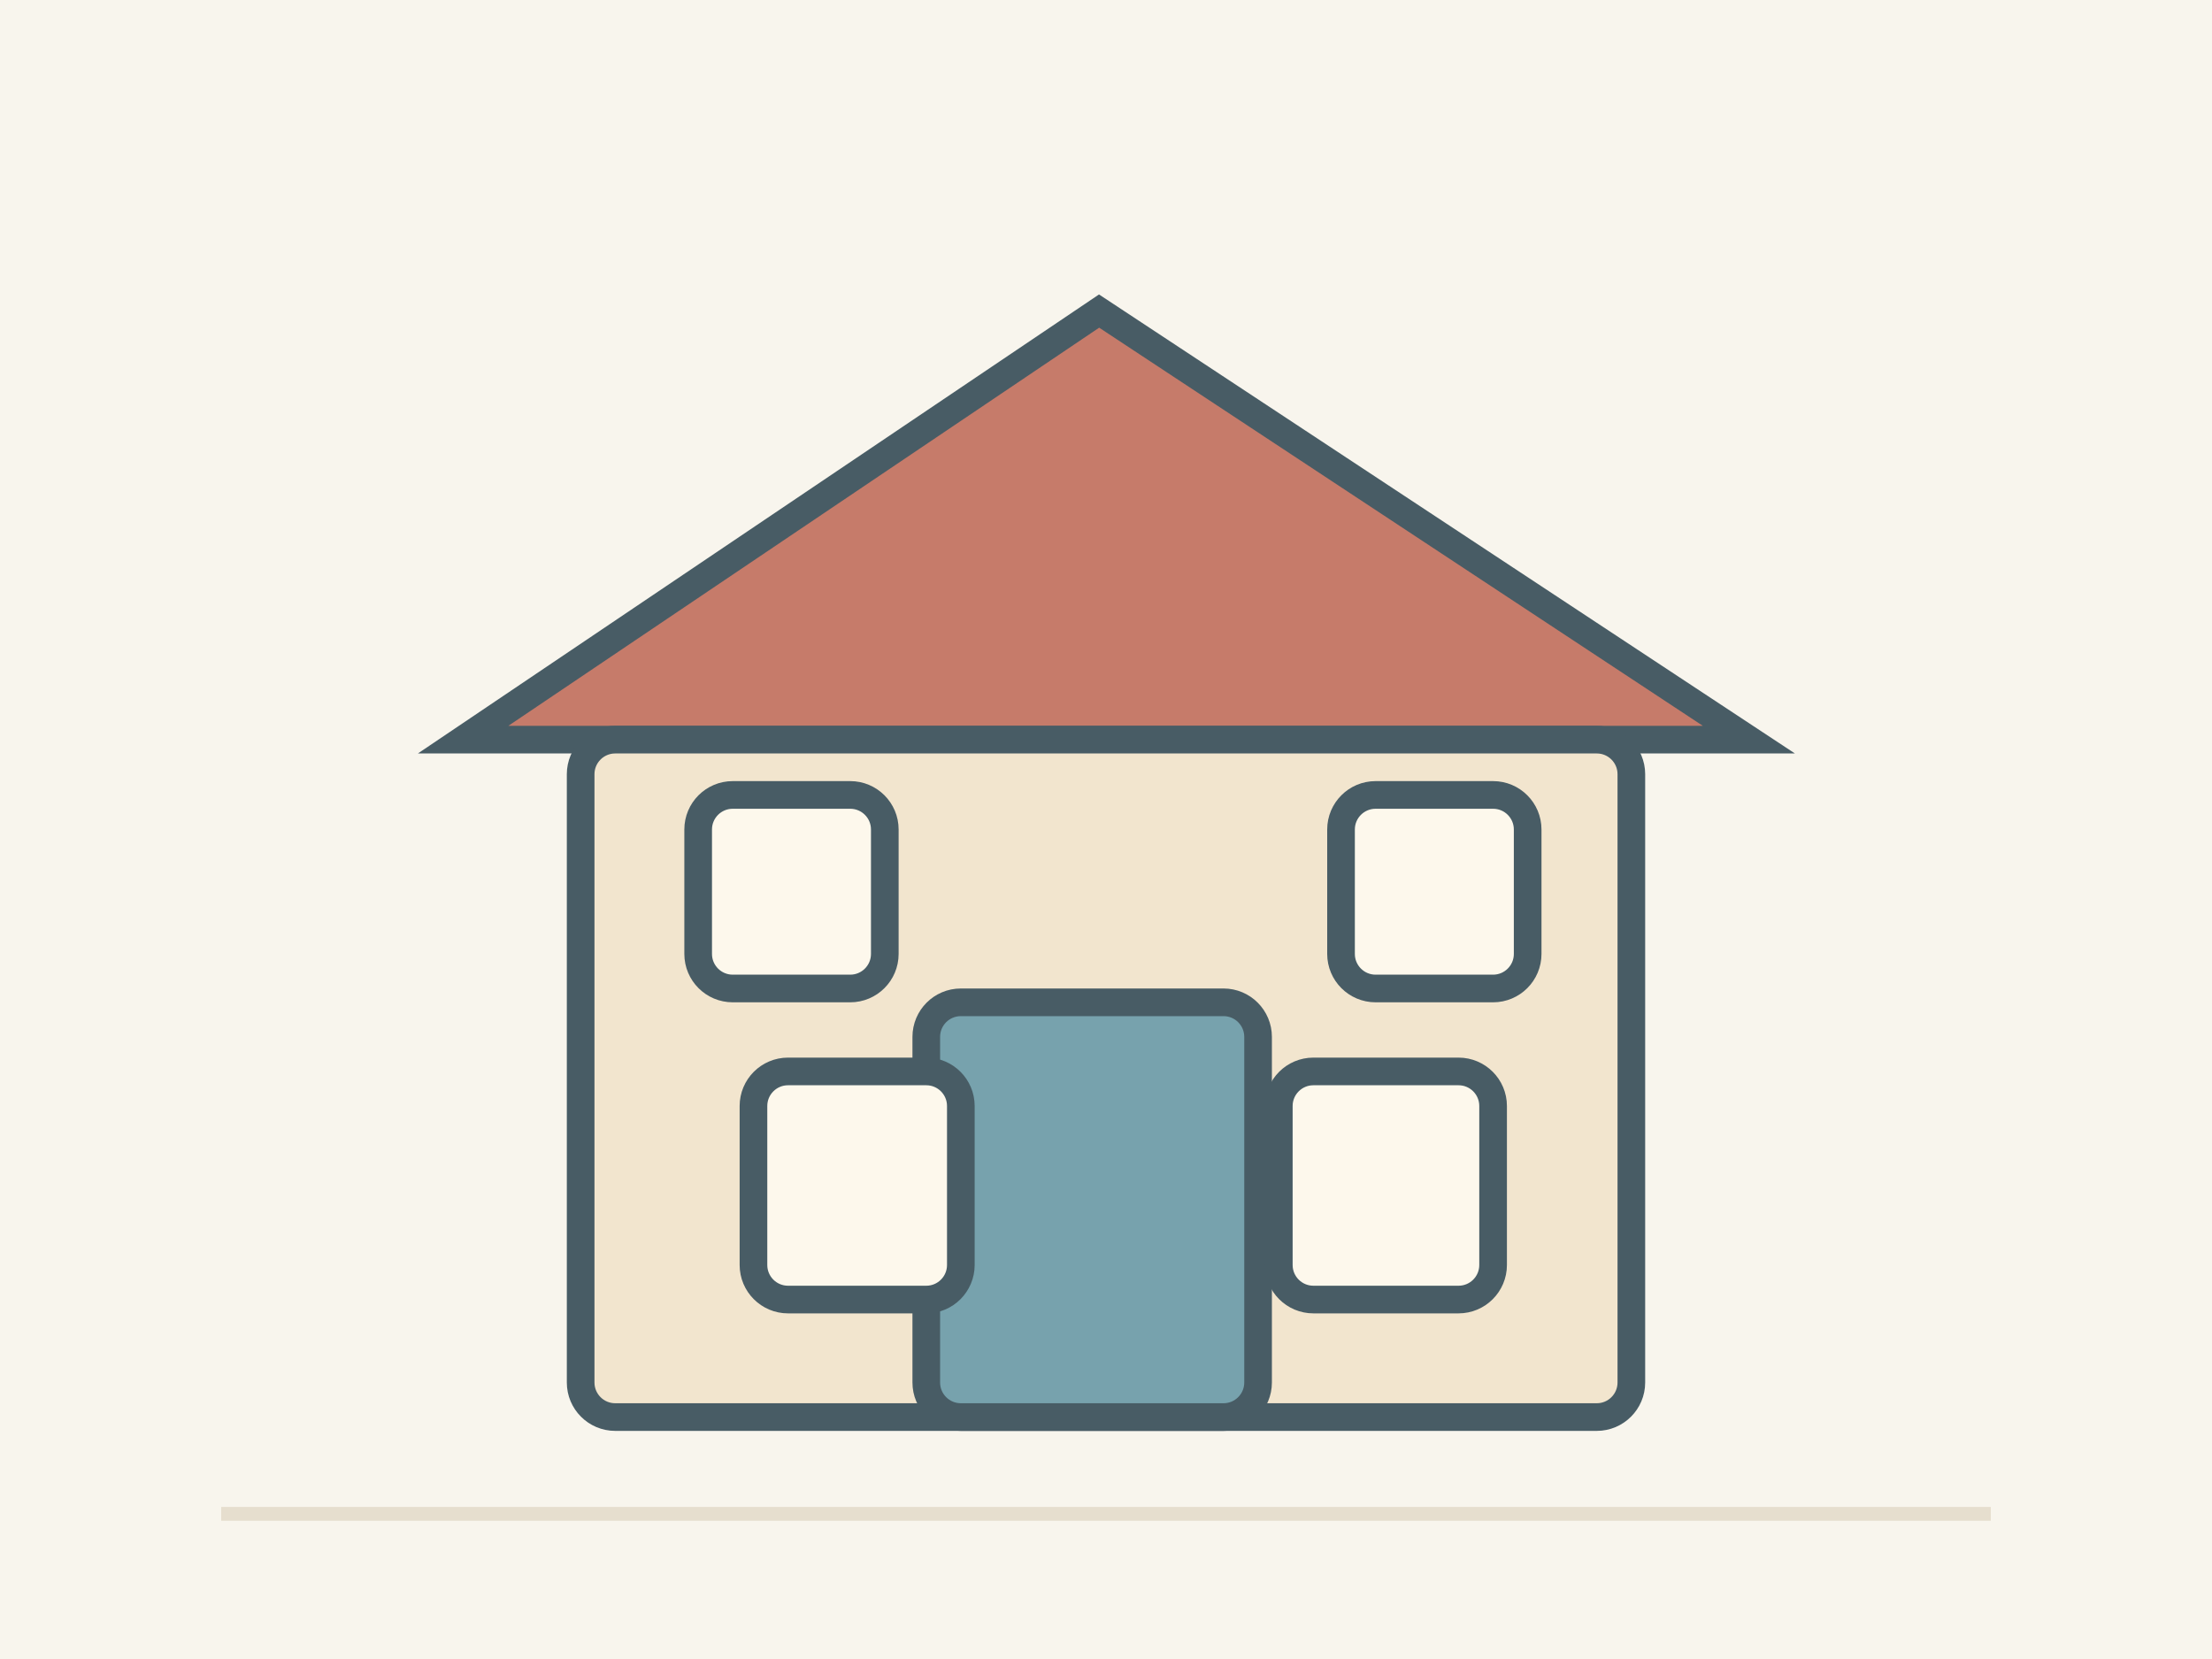
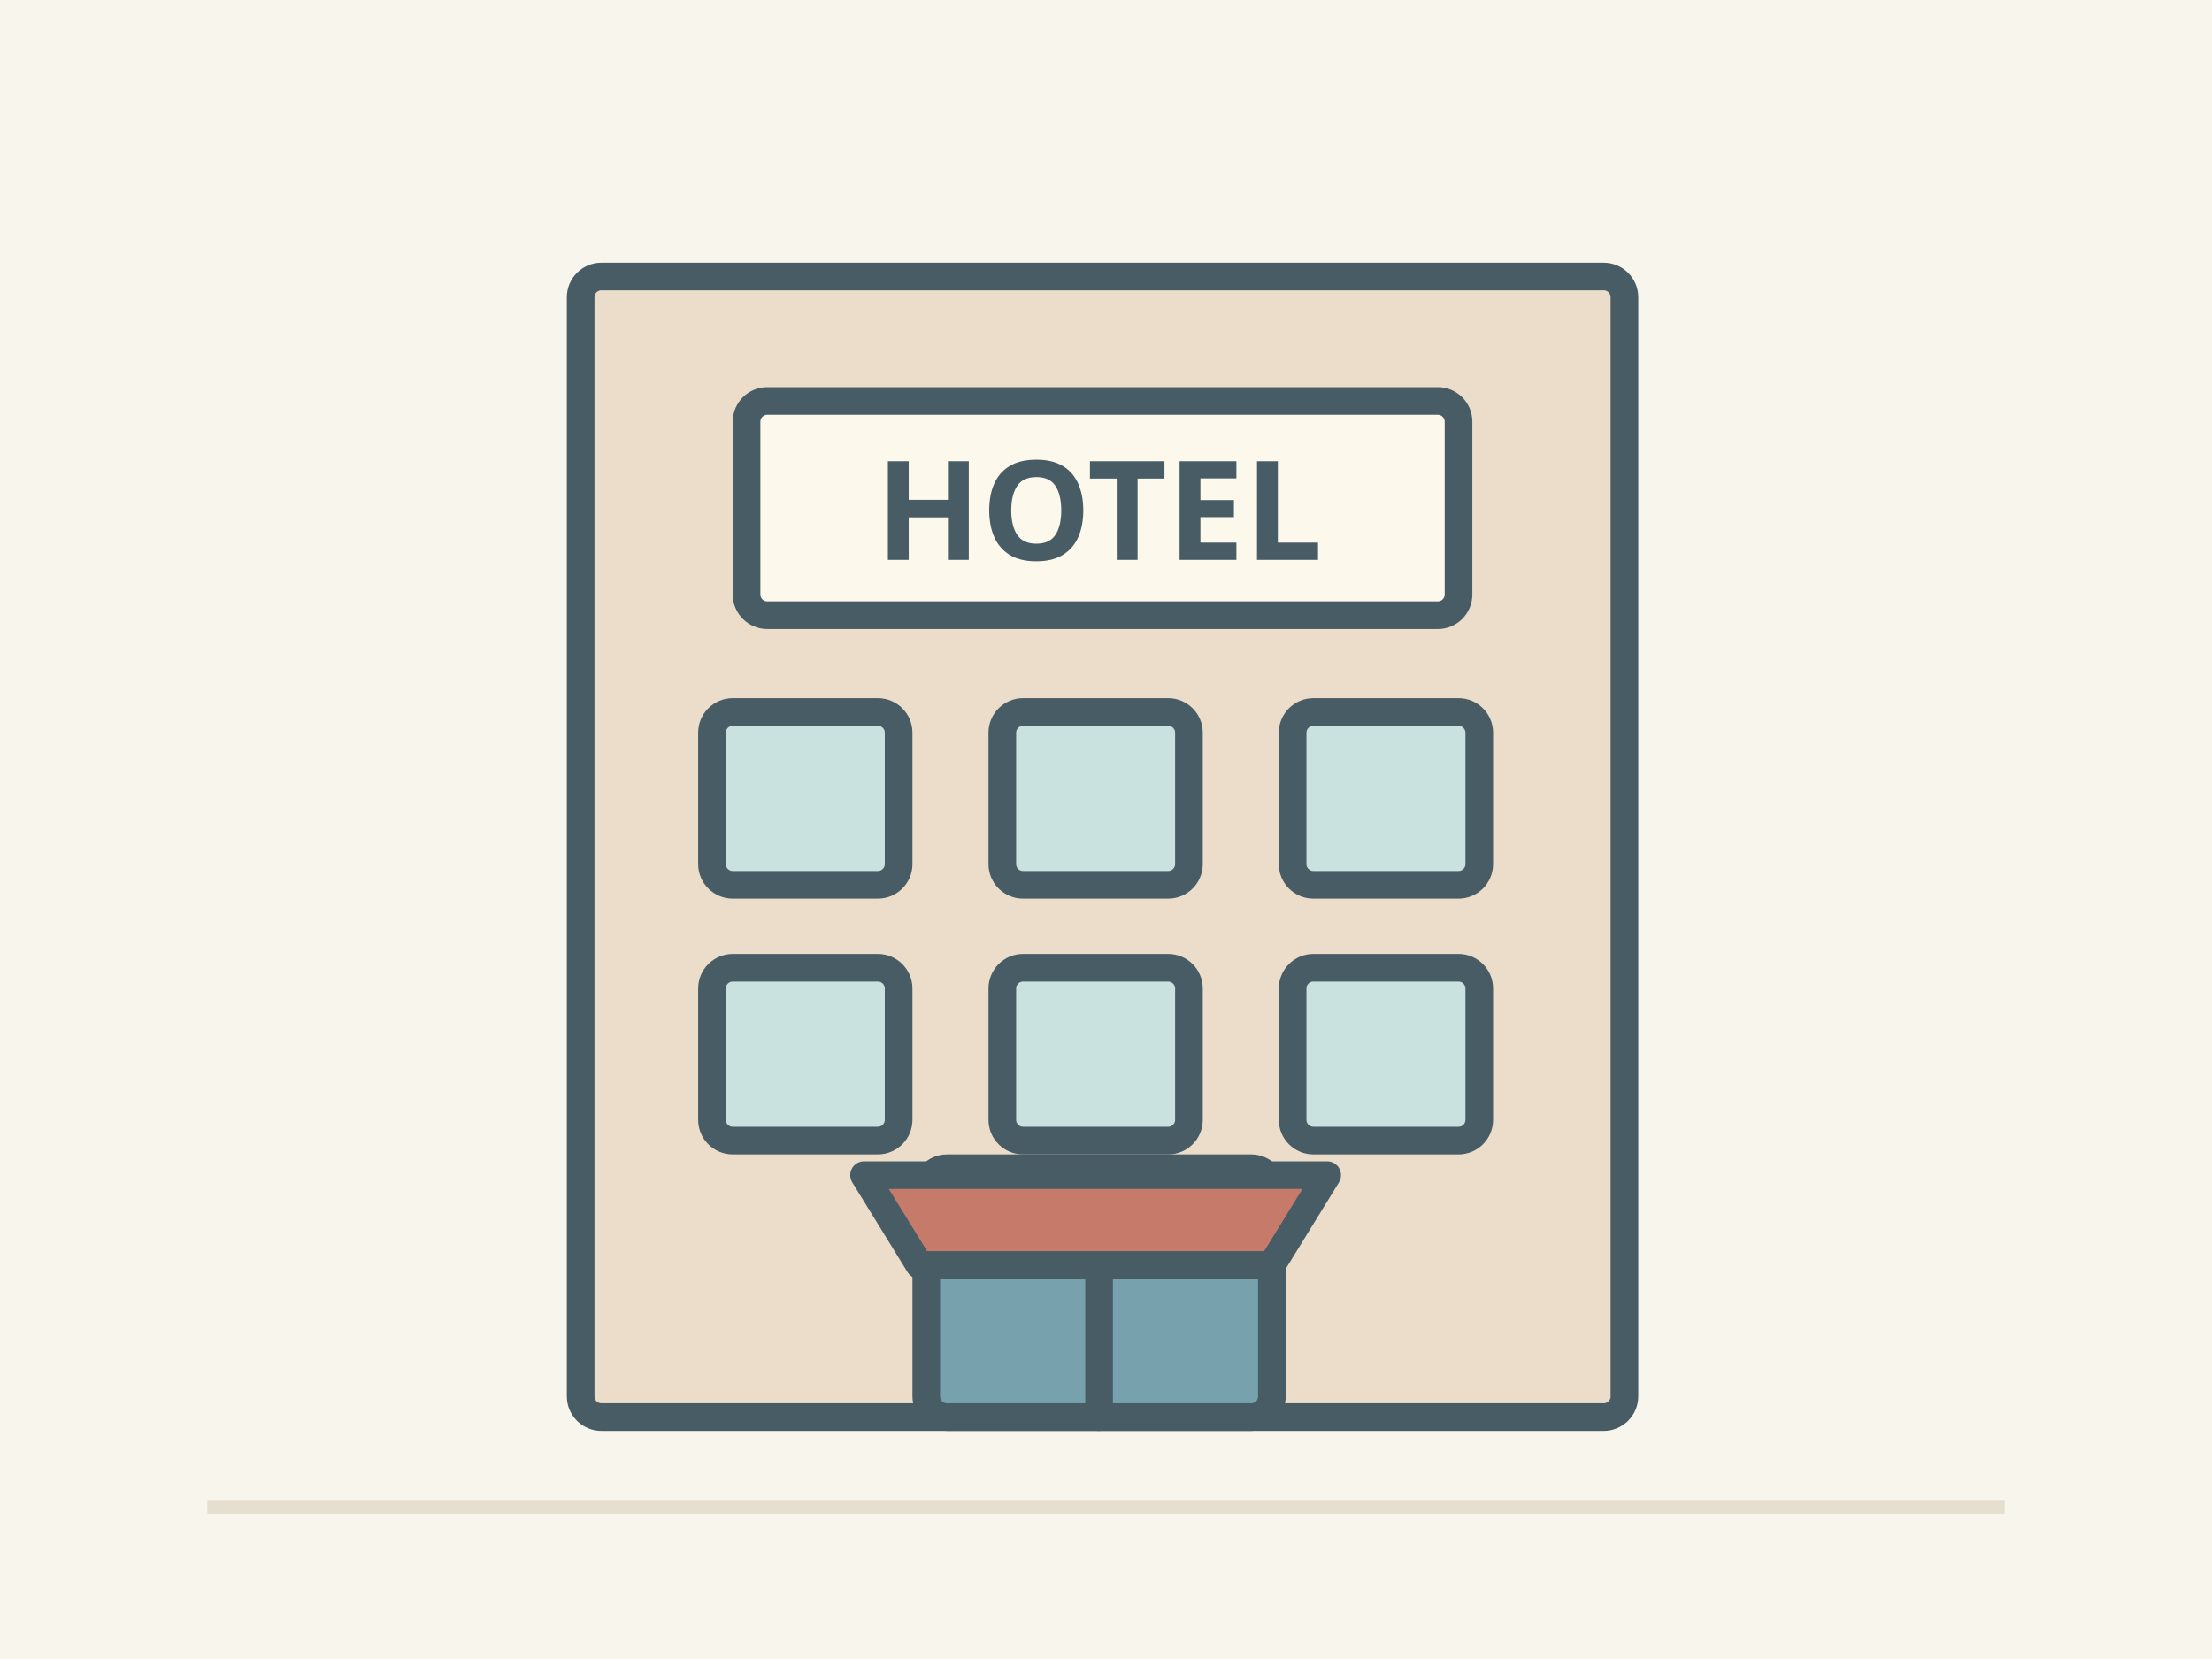
<svg xmlns="http://www.w3.org/2000/svg" viewBox="0 0 320 240" width="320" height="240">
  <rect width="320" height="240" fill="#f8f5ed" />
-   <path d="M32 219H288" stroke="#e6dece" fill="none" stroke-width="2" />
-   <polygon points="67,107 159,45 253,107" fill="#c67b6a" stroke="#485c65" stroke-width="4" />
-   <rect x="84" y="107" width="152" height="98" rx="5" fill="#f2e5ce" stroke="#485c65" stroke-width="4" />
-   <rect x="134" y="145" width="48" height="60" rx="5" fill="#77a2ad" stroke="#485c65" stroke-width="4" />
-   <rect x="101" y="115" width="27" height="28" rx="5" fill="#fdf8ec" stroke="#485c65" stroke-width="4" />
-   <rect x="194" y="115" width="27" height="28" rx="5" fill="#fdf8ec" stroke="#485c65" stroke-width="4" />
-   <rect x="109" y="155" width="30" height="33" rx="5" fill="#fdf8ec" stroke="#485c65" stroke-width="4" />
-   <rect x="185" y="155" width="31" height="33" rx="5" fill="#fdf8ec" stroke="#485c65" stroke-width="4" />
+   <path d="M30 218H290" fill="none" stroke="#e6dece" stroke-width="2" />
+   <rect x="84" y="40" width="151" height="165" rx="3" fill="#ebddc9" stroke="#485c65" stroke-width="4" />
+   <rect x="108" y="58" width="103" height="31" rx="3" fill="#fdf8ec" stroke="#485c65" stroke-width="4" />
+   <text x="159" y="81" text-anchor="middle" font-family="sans-serif" font-weight="700" font-size="20" fill="#485c65">HOTEL</text>
+   <rect x="103" y="103" width="27" height="25" rx="3" fill="#c9e1df" stroke="#485c65" stroke-width="4" />
+   <rect x="145" y="103" width="27" height="25" rx="3" fill="#c9e1df" stroke="#485c65" stroke-width="4" />
+   <rect x="187" y="103" width="27" height="25" rx="3" fill="#c9e1df" stroke="#485c65" stroke-width="4" />
+   <rect x="103" y="140" width="27" height="25" rx="3" fill="#c9e1df" stroke="#485c65" stroke-width="4" />
+   <rect x="145" y="140" width="27" height="25" rx="3" fill="#c9e1df" stroke="#485c65" stroke-width="4" />
+   <rect x="187" y="140" width="27" height="25" rx="3" fill="#c9e1df" stroke="#485c65" stroke-width="4" />
+   <rect x="134" y="169" width="50" height="36" rx="3" fill="#77a2ad" stroke="#485c65" stroke-width="4" />
+   <path d="M125 170H192L184 183H133Z" fill="#c67b6a" stroke="#485c65" stroke-width="4" stroke-linecap="round" stroke-linejoin="round" />
+   <path d="M159 185L159 205" fill="none" stroke="#485c65" stroke-width="4" stroke-linecap="round" />
</svg>
